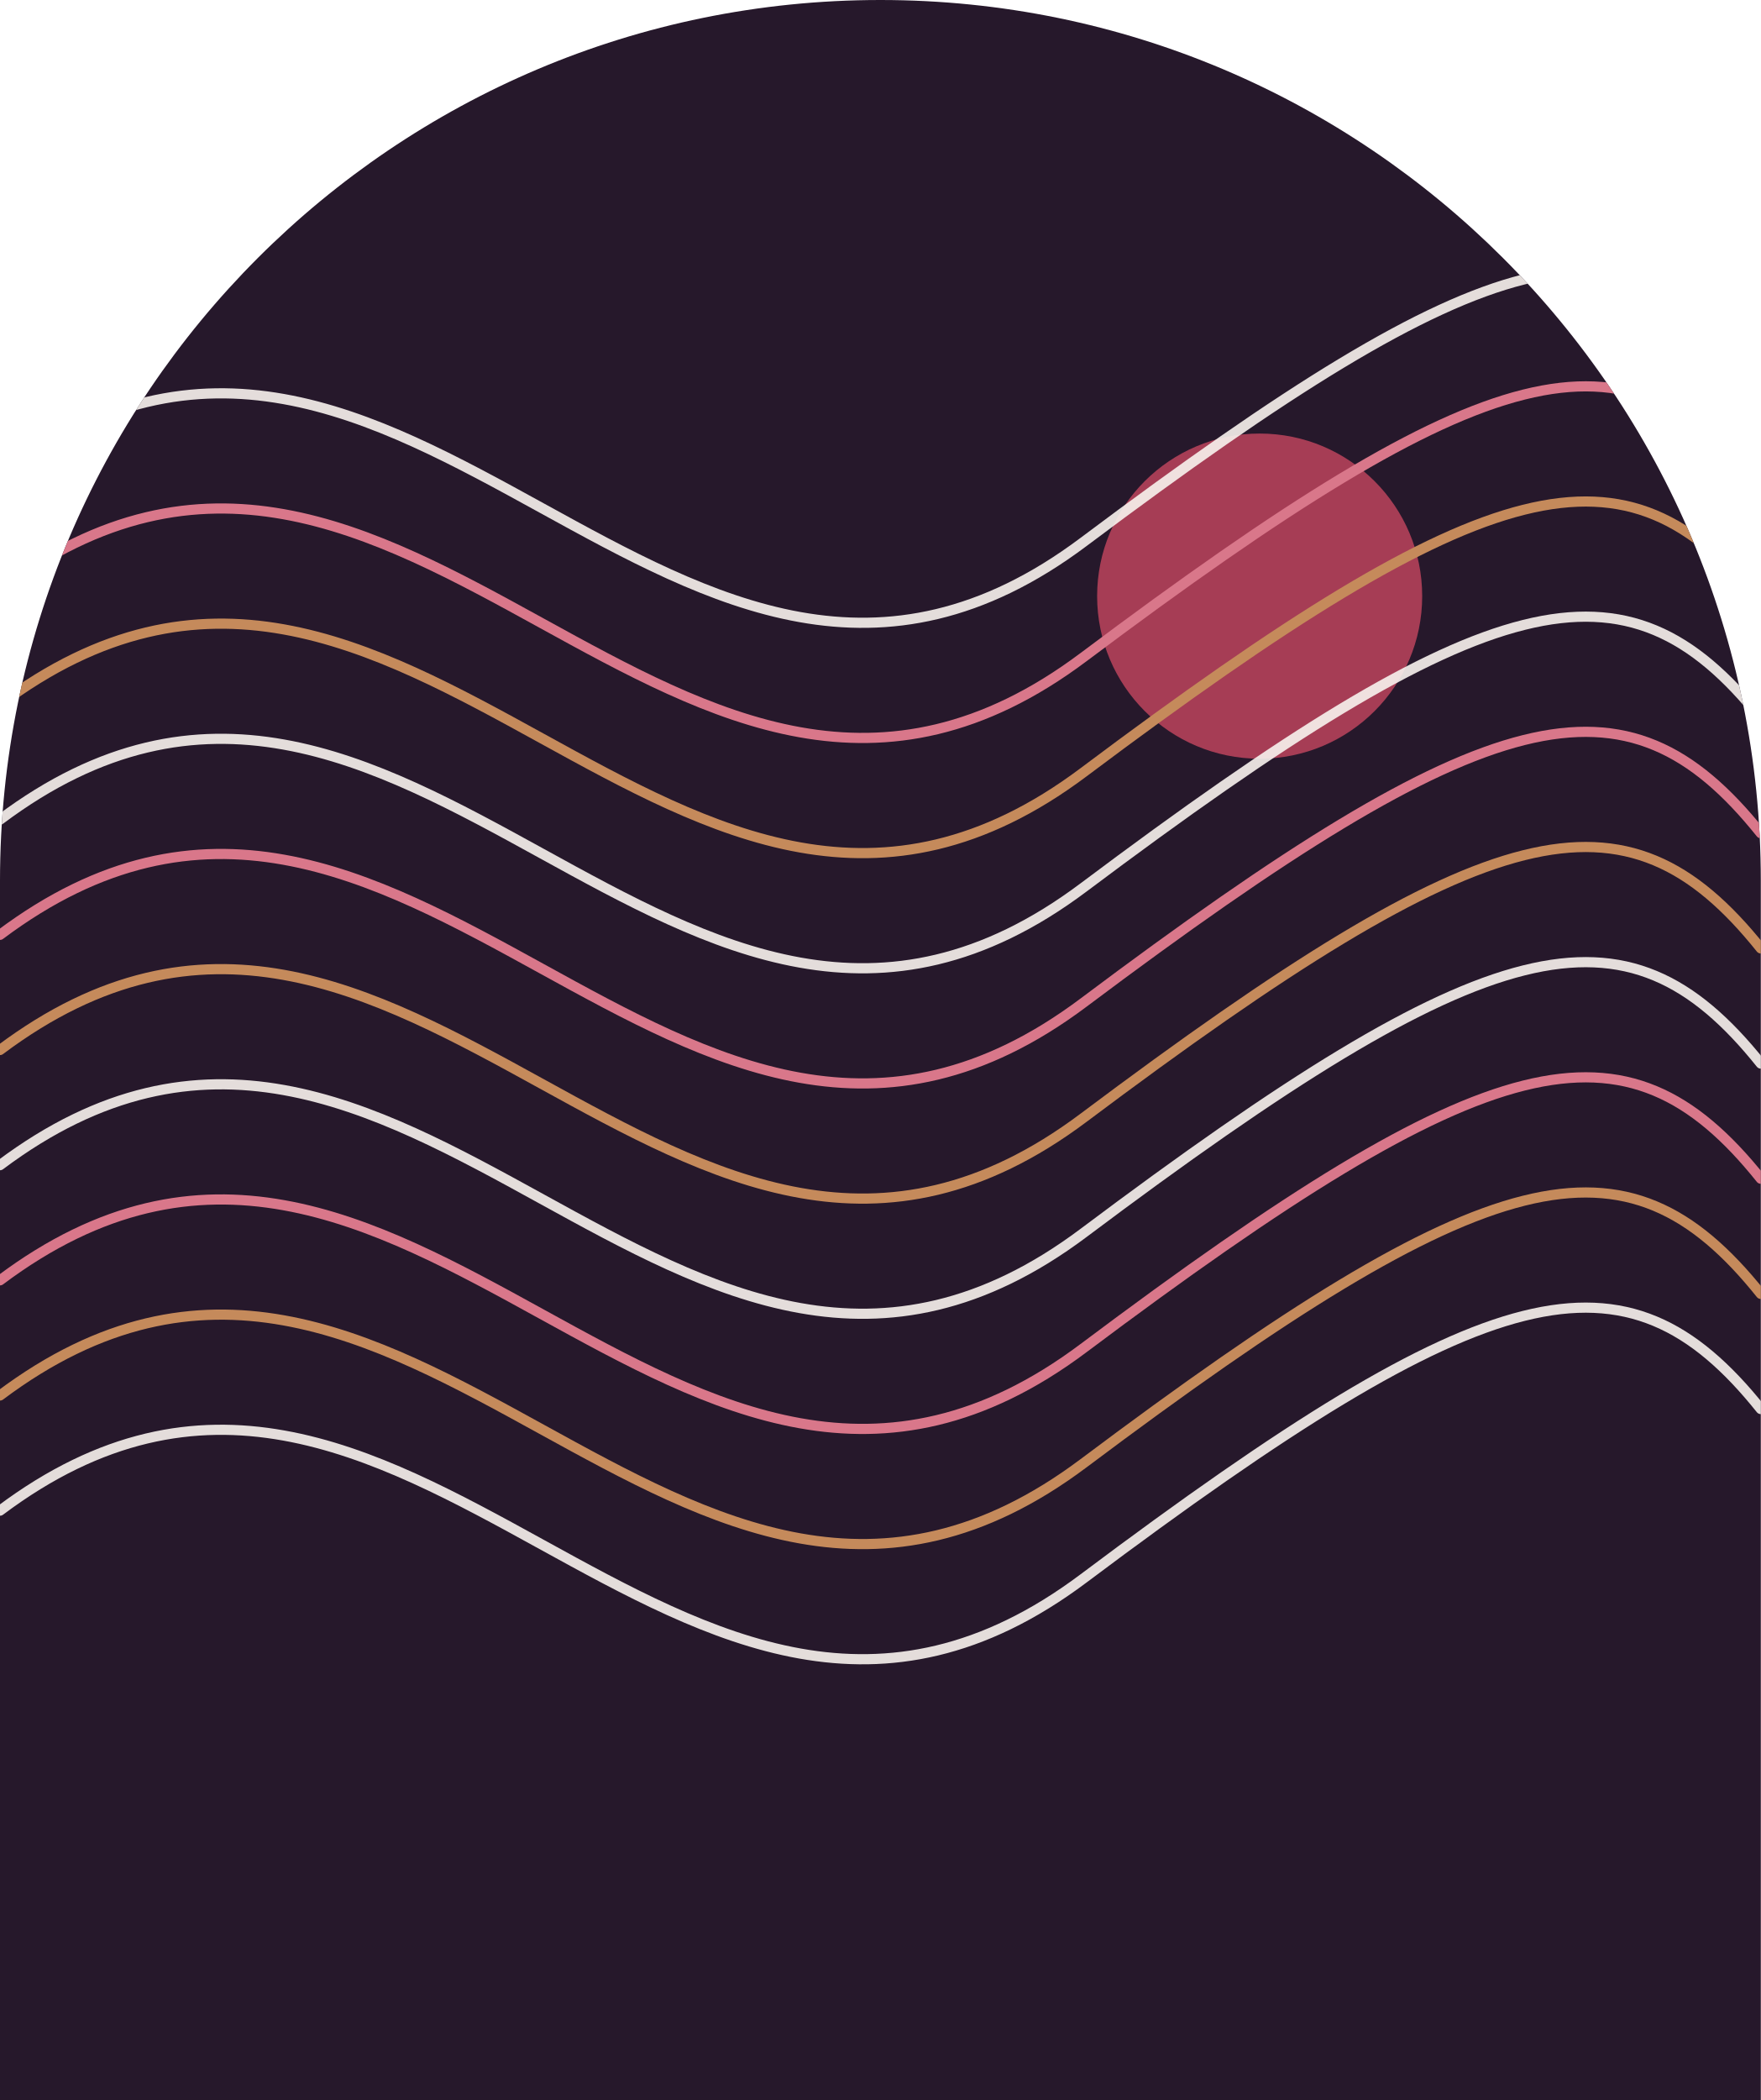
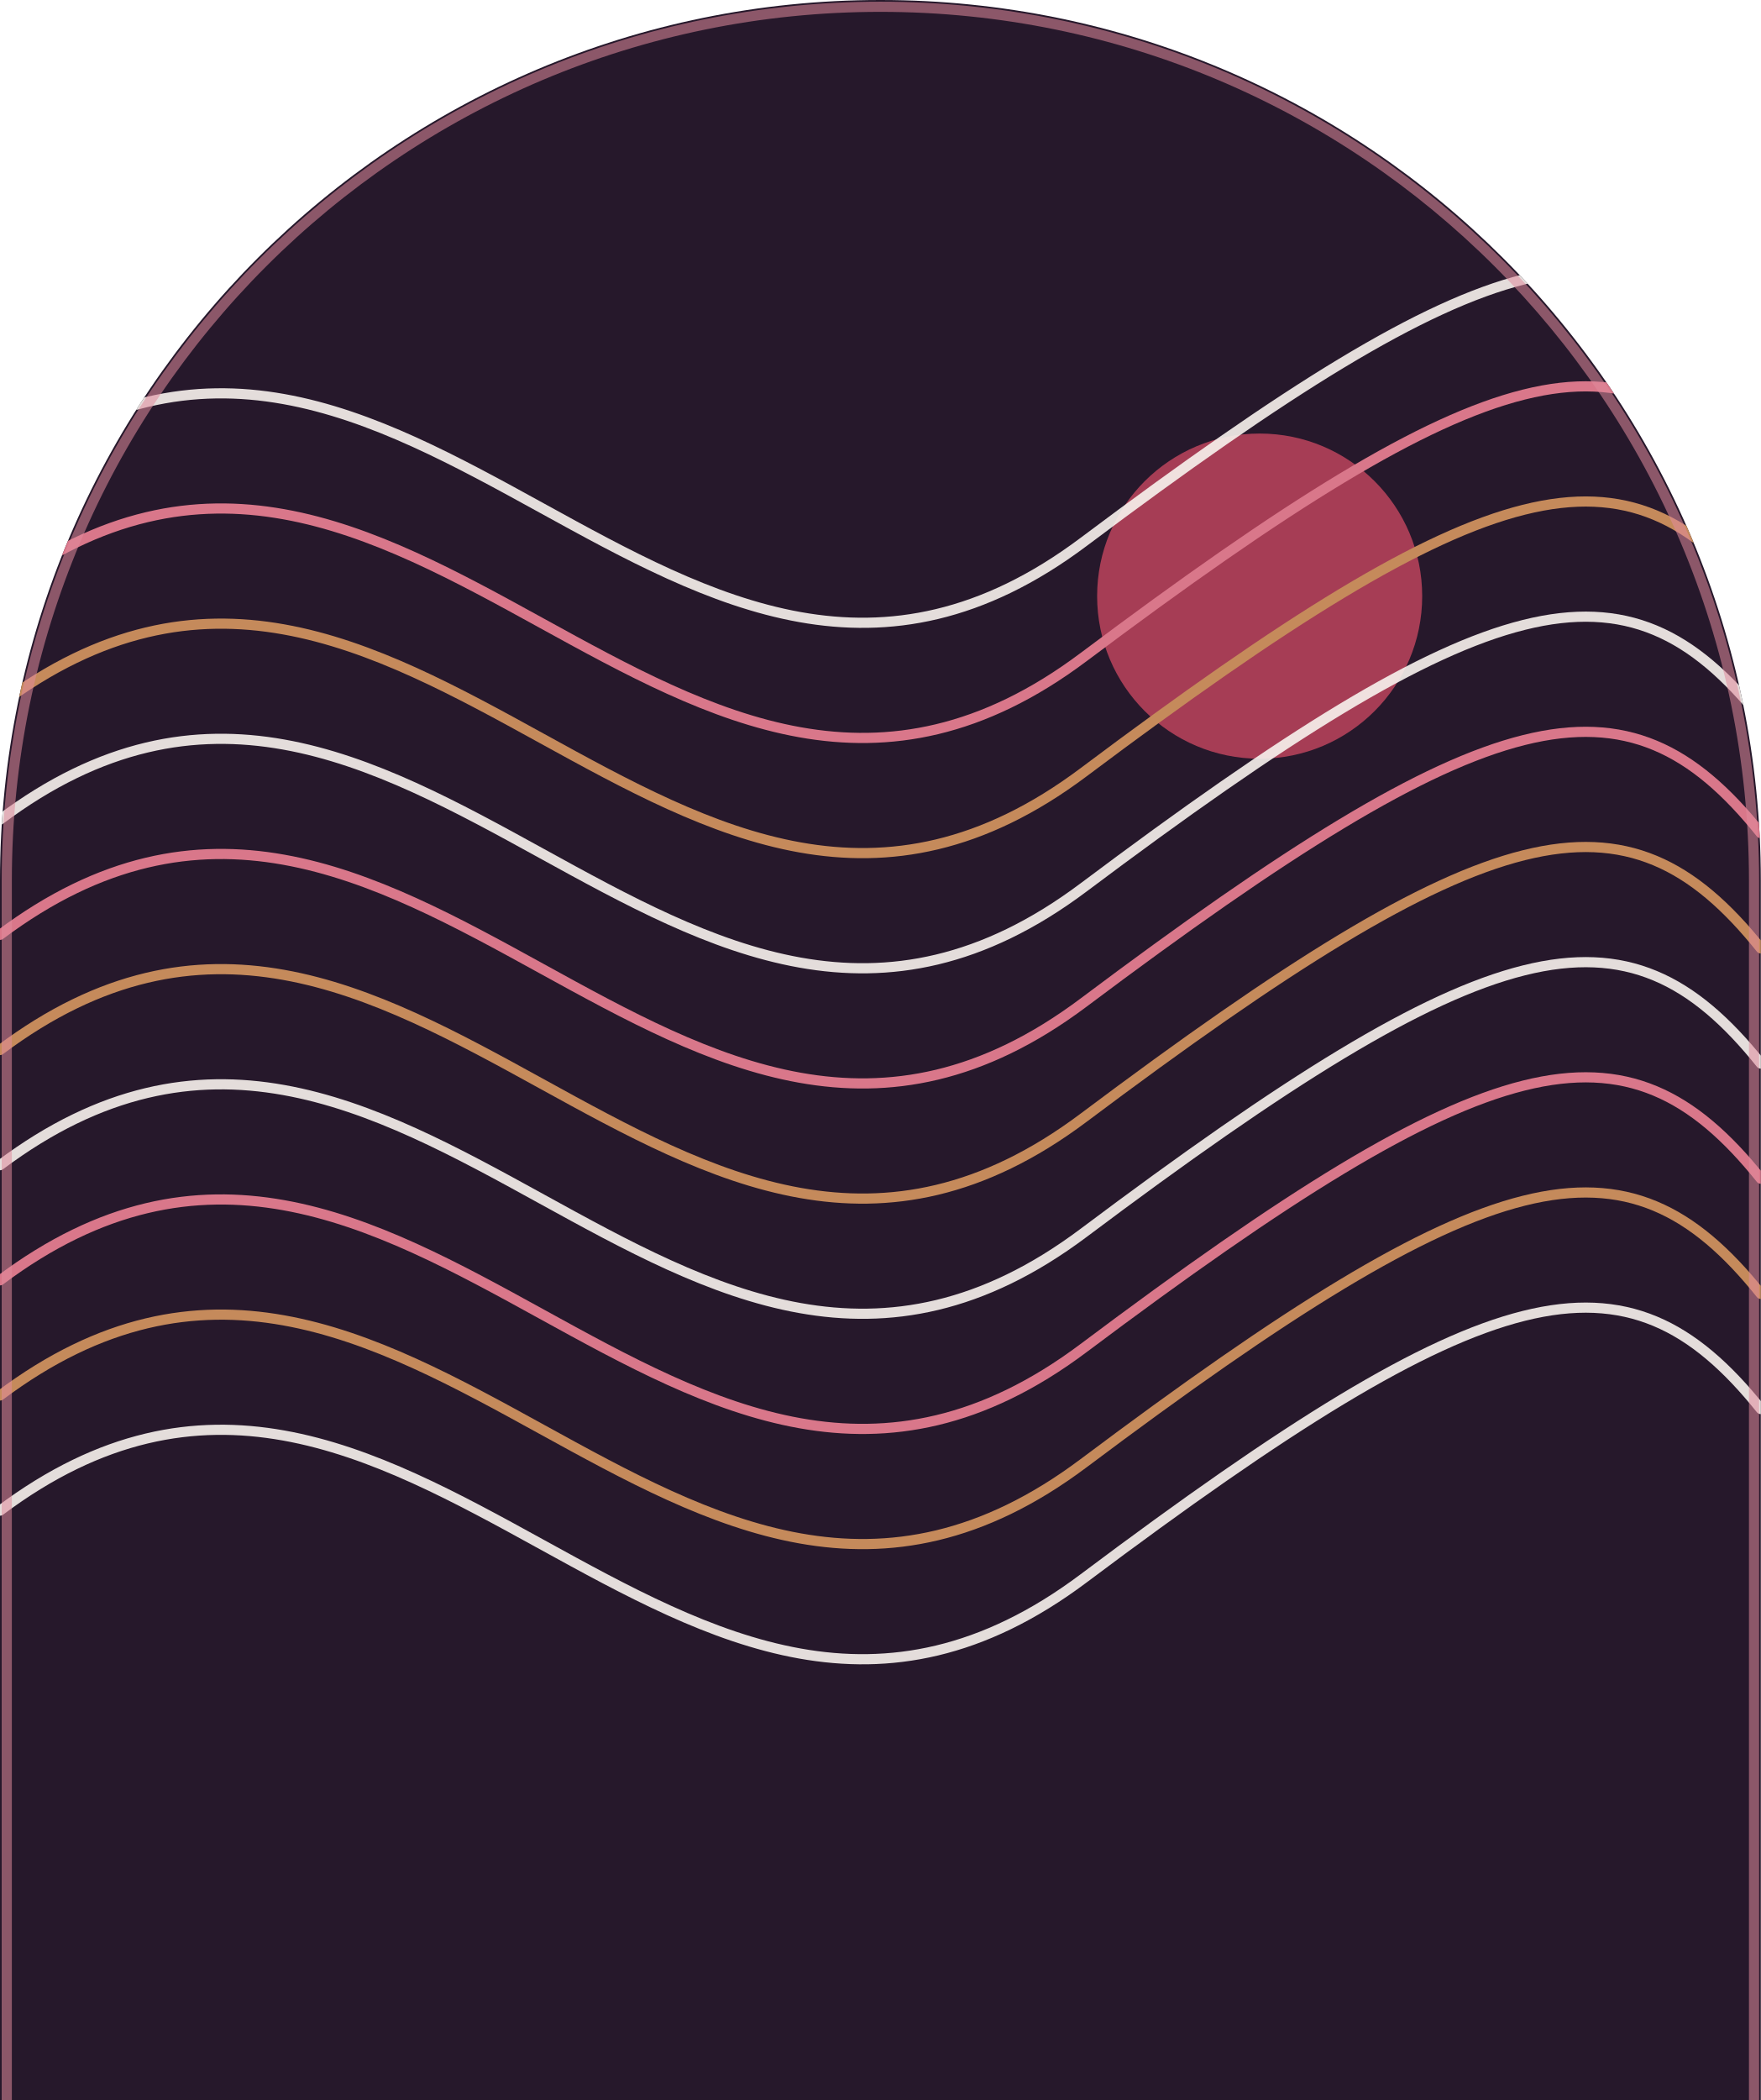
<svg xmlns="http://www.w3.org/2000/svg" viewBox="0 0 520 620" fill="none">
  <defs>
    <clipPath id="arch">
      <path d="M0 620V260a260 260 0 0 1 520 0V620z" />
    </clipPath>
  </defs>
  <g clip-path="url(#arch)">
    <rect width="520" height="620" fill="#26182b" />
    <circle cx="372" cy="176" r="48" fill="#a63d55" />
    <g stroke-width="3" stroke-linecap="round">
      <path d="M0 140C120 50 200 250 320 160S480 60 520 110" stroke="#f8f3ee" opacity=".9" />
      <path d="M0 174C120 84 200 284 320 194S480 94 520 144" stroke="#d9778a" />
      <path d="M0 208C120 118 200 318 320 228S480 128 520 178" stroke="#c58a5b" />
      <path d="M0 242C120 152 200 352 320 262S480 162 520 212" stroke="#f8f3ee" opacity=".9" />
      <path d="M0 276C120 186 200 386 320 296S480 196 520 246" stroke="#d9778a" />
      <path d="M0 310C120 220 200 420 320 330S480 230 520 280" stroke="#c58a5b" />
      <path d="M0 344C120 254 200 454 320 364S480 264 520 314" stroke="#f8f3ee" opacity=".9" />
      <path d="M0 378C120 288 200 488 320 398S480 298 520 348" stroke="#d9778a" />
      <path d="M0 412C120 322 200 522 320 432S480 332 520 382" stroke="#c58a5b" />
      <path d="M0 446C120 356 200 556 320 466S480 366 520 416" stroke="#f8f3ee" opacity=".9" />
    </g>
  </g>
+   <path d="M2 620V260a258 258 0 0 1 516 0V620" stroke="#e08a9c" stroke-opacity=".55" stroke-width="3" />
</svg>
